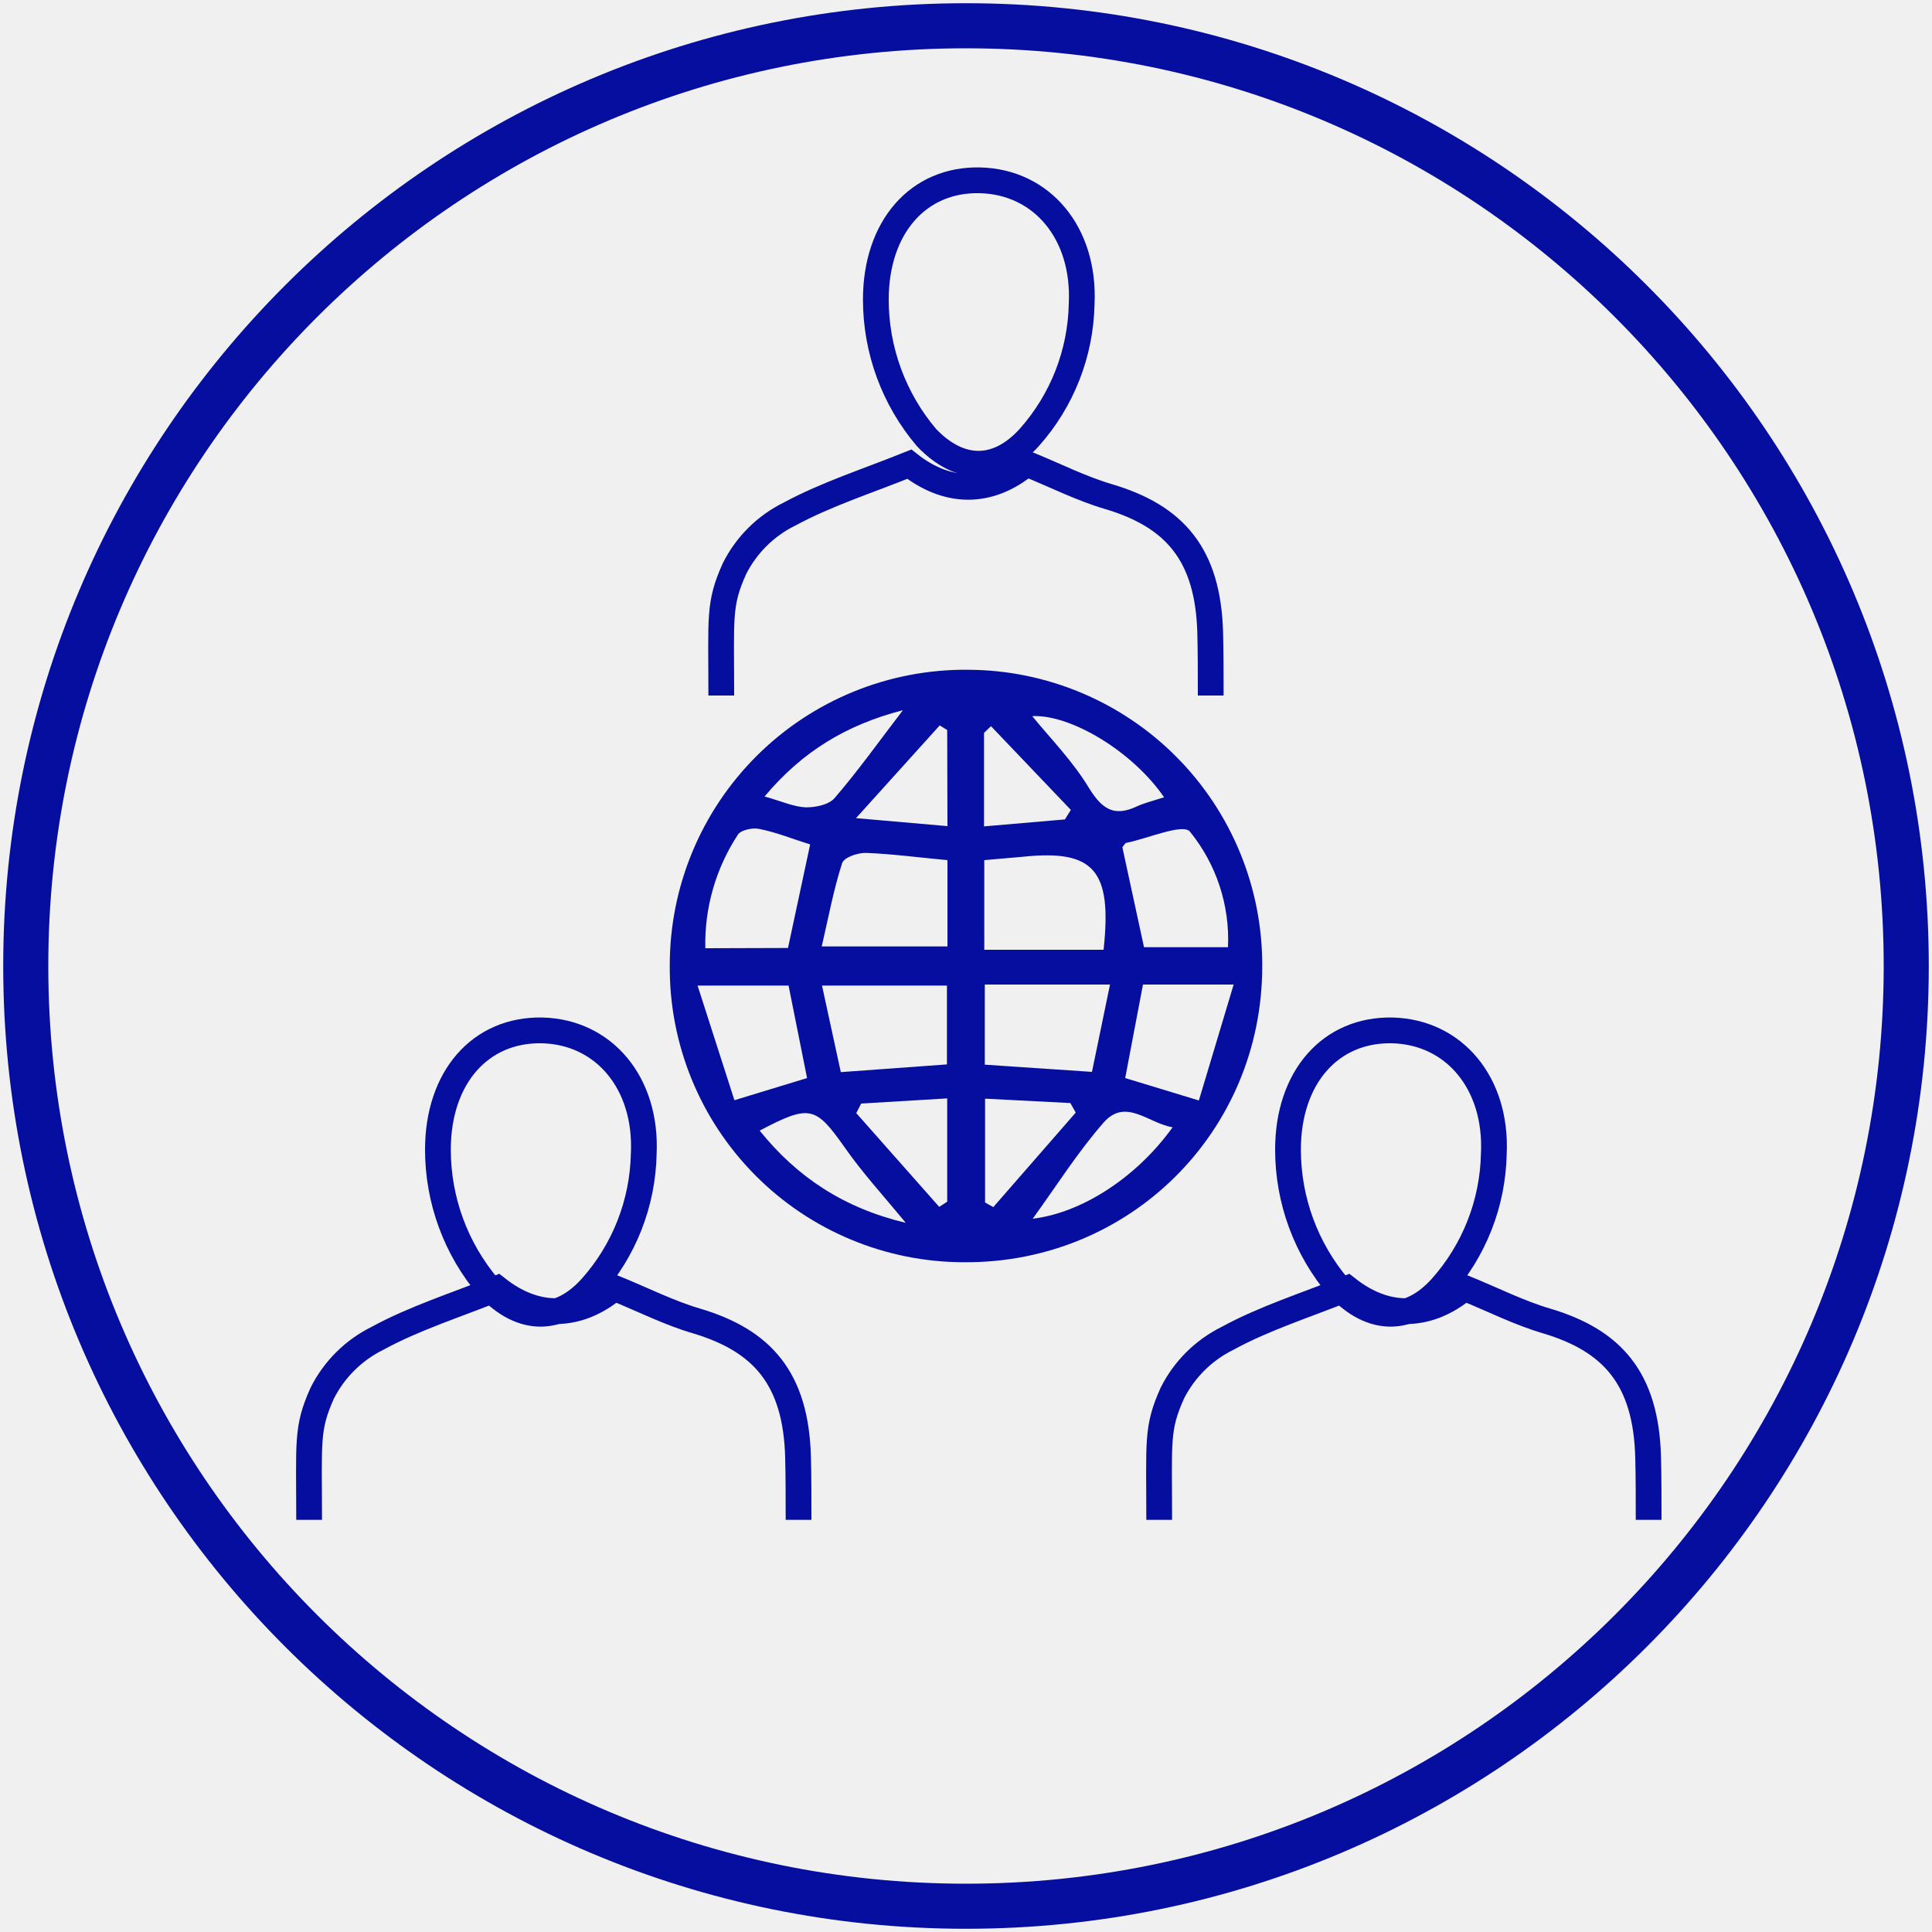
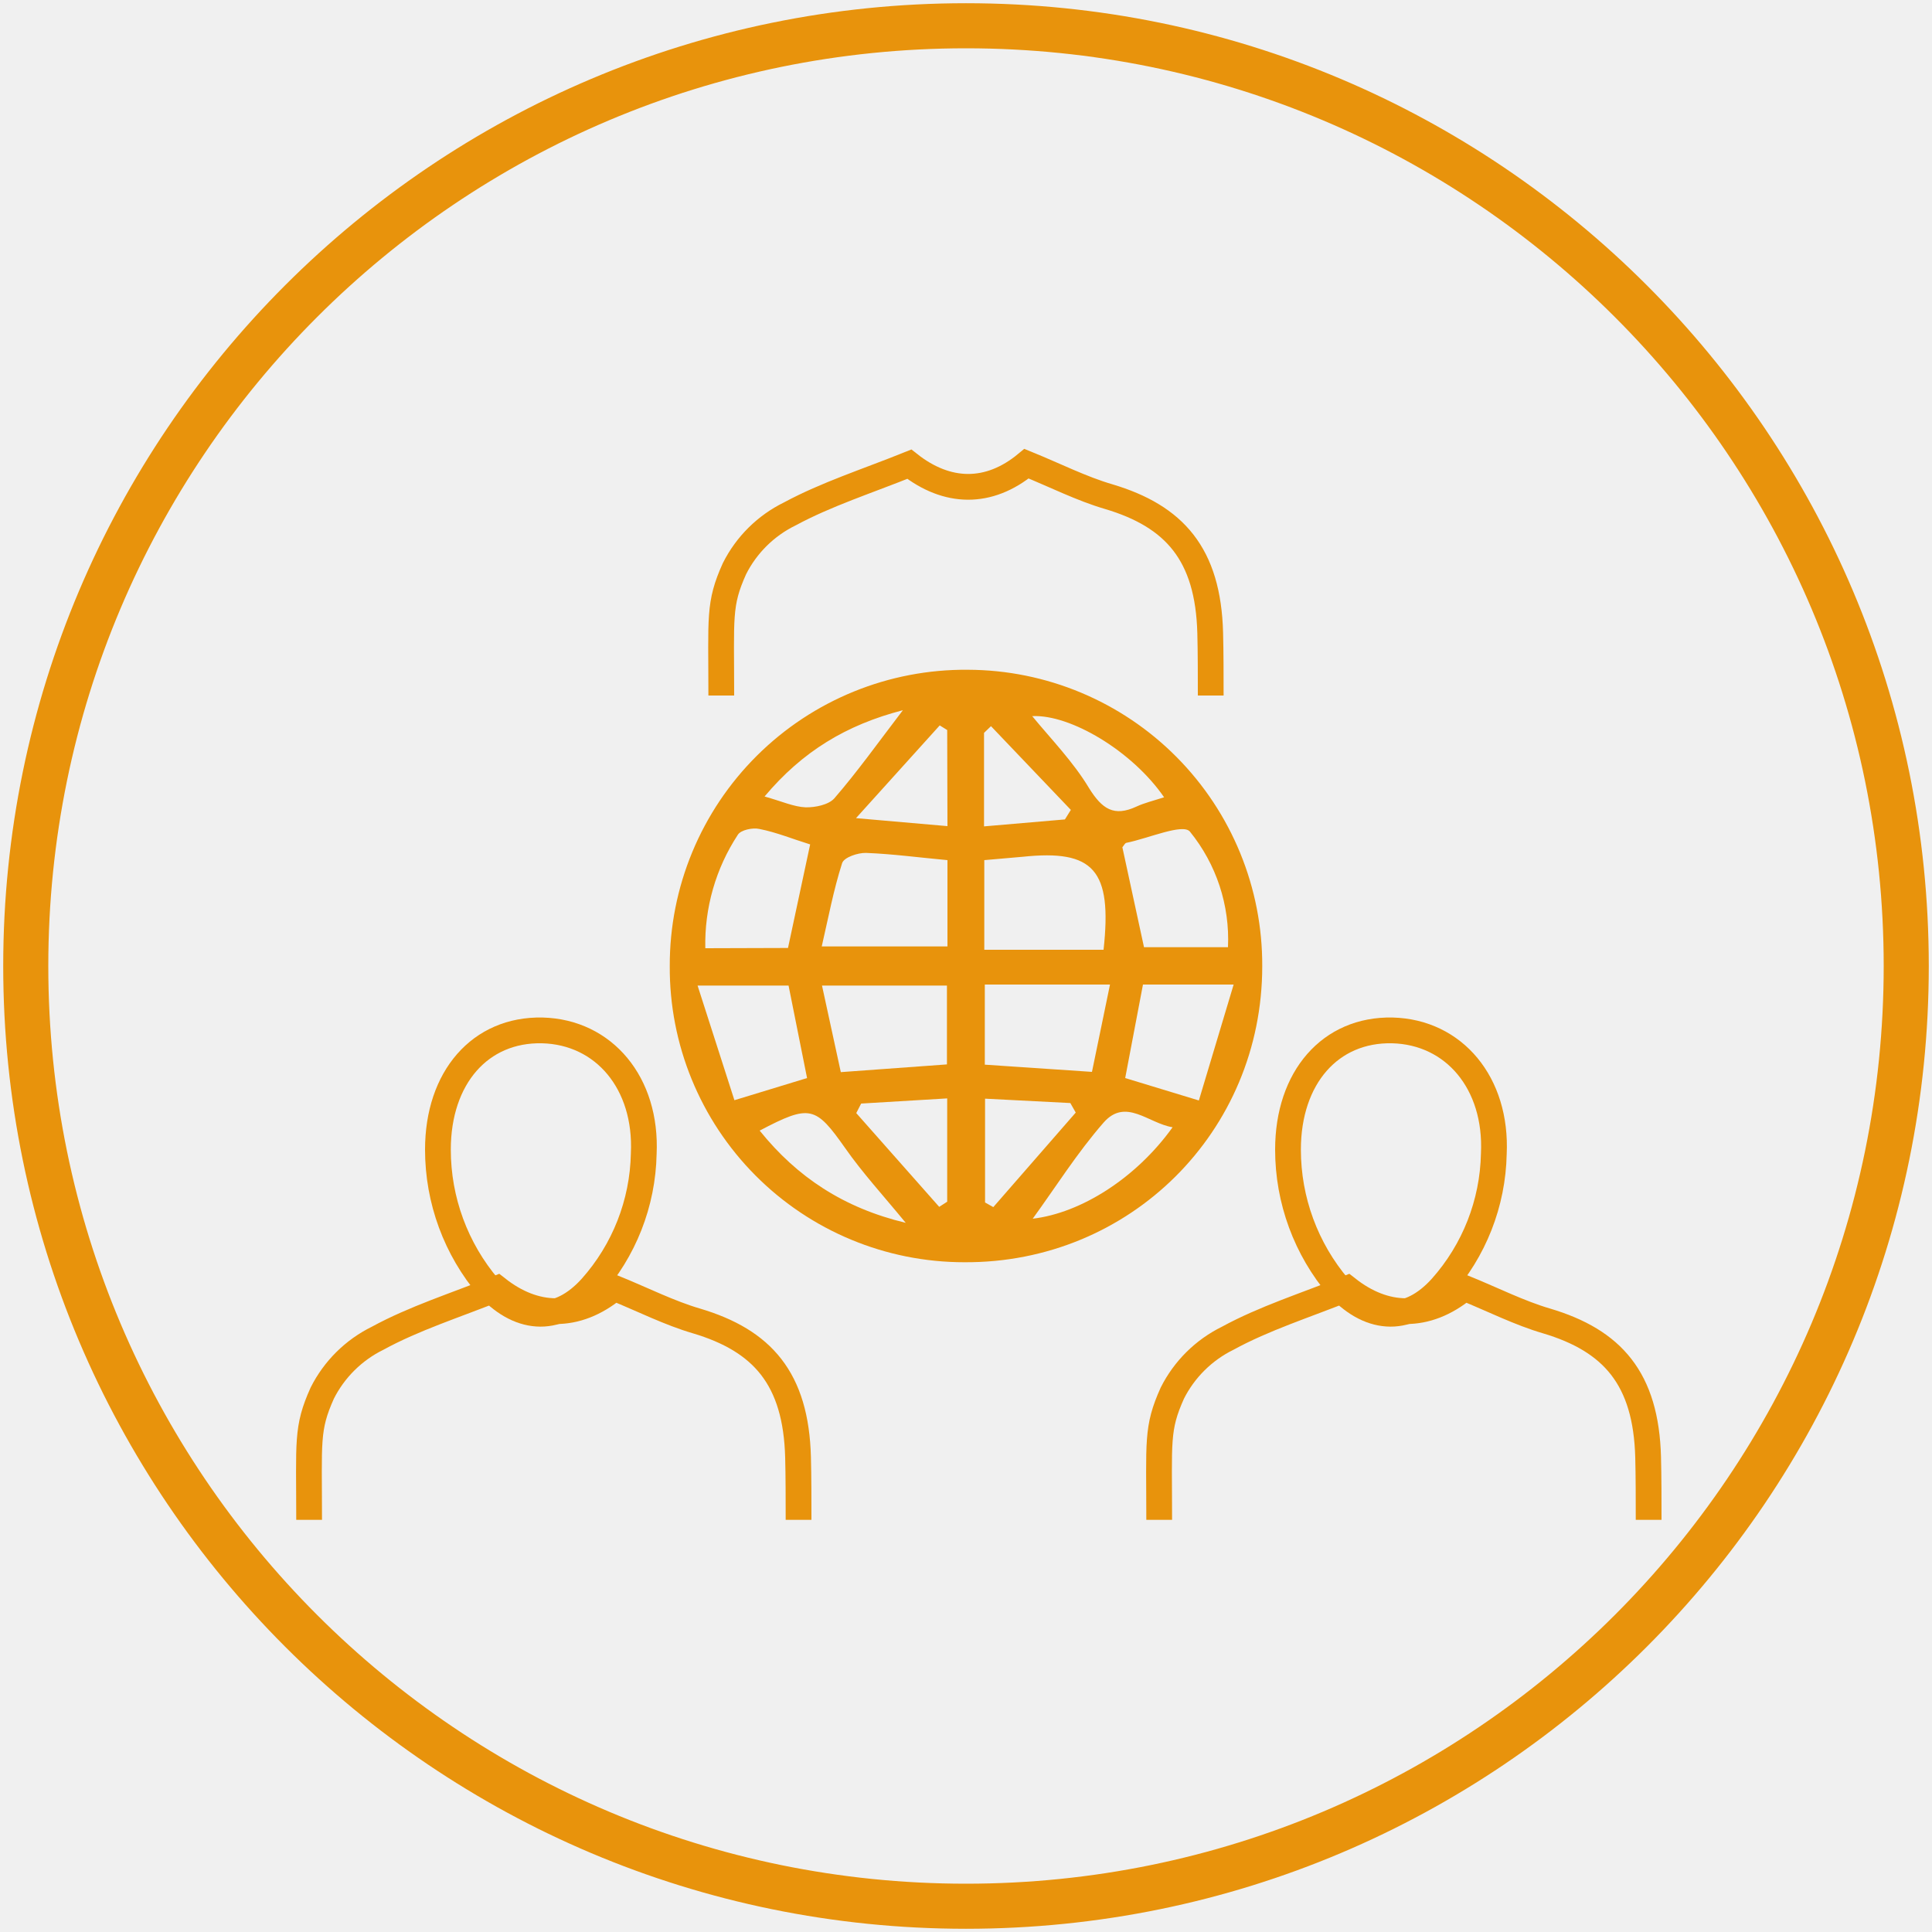
<svg xmlns="http://www.w3.org/2000/svg" xmlns:xlink="http://www.w3.org/1999/xlink" width="75" height="75" viewBox="0 0 75 75">
  <defs>
    <path id="4i3ua" d="M355 3001.5a36.5 36.5 0 1 1-73 0 36.5 36.5 0 0 1 73 0z" />
    <path id="4i3ub" d="M318.43 3013a11.43 11.43 0 0 1-11.43-11.5 11.47 11.47 0 0 1 11.57-11.5 11.46 11.46 0 0 1 11.43 11.51c0 6.42-5.14 11.53-11.57 11.49zm-.65-15.61c-1.1-.1-2.12-.24-3.16-.28-.31-.01-.86.17-.93.4-.33 1.03-.53 2.1-.79 3.23h4.88zm1.43 3.48h4.63c.34-3.1-.38-3.9-3.14-3.61l-1.49.13zm-1.45 4.45v-3.06h-4.85l.73 3.36 4.12-.3zm1.47-3.1v3.11l4.16.28.7-3.39zm9.44-1.45a6.63 6.63 0 0 0-1.48-4.49c-.28-.32-1.62.27-2.47.44-.06.02-.1.12-.15.17l.84 3.88zm-17.08.03l.86-4.02c-.68-.21-1.31-.47-1.97-.6-.26-.06-.73.04-.84.23a7.71 7.71 0 0 0-1.26 4.4zm.02 1.46h-3.53l1.43 4.45 2.82-.86-.72-3.6zm13.76-.04l-.69 3.63 2.86.87 1.35-4.5zm-7.6 4.42l-3.34.2-.19.37 3.22 3.64.31-.2zm1.47 4.04l.32.18 3.2-3.67-.21-.37-3.31-.17zm-3.08.79c-.87-1.06-1.68-1.94-2.35-2.9-1.15-1.63-1.36-1.71-3.32-.68 1.45 1.8 3.25 3 5.67 3.58zm7.68-3.89c-1.03 1.18-1.87 2.52-2.75 3.73 1.87-.22 4.01-1.57 5.43-3.55-.94-.15-1.82-1.16-2.68-.18zm-1.27-12.14l-3.1-3.25-.27.26v3.63l3.14-.27.23-.37zm-4.8-3.1l-.29-.18-3.25 3.6 3.55.31zm3.3-.54c.74.9 1.6 1.78 2.21 2.8.5.8.96 1.12 1.84.71.3-.14.64-.22 1.07-.36-1.24-1.8-3.64-3.22-5.11-3.15zm-10.39 3.12c.68.19 1.13.4 1.59.42.38.01.9-.1 1.12-.35.9-1.04 1.69-2.15 2.66-3.42-2.2.57-3.9 1.6-5.37 3.35z" />
    <path id="4i3uc" d="M309 2991c0-3.06-.11-3.54.51-4.92a4.73 4.73 0 0 1 2.15-2.13c1.43-.77 3-1.27 4.64-1.93 1.46 1.15 3.08 1.2 4.55-.02 1.13.46 2.13.97 3.19 1.28 2.55.76 3.86 2.23 3.94 5.29.02.72.02 1.72.02 2.43" />
    <path id="4i3ud" d="M315 2975.63c0-2.8 1.64-4.69 4.05-4.63 2.4.06 4.07 2.05 3.94 4.79a8.03 8.03 0 0 1-2.04 5.2c-1.24 1.36-2.7 1.34-3.98 0a8.28 8.28 0 0 1-1.97-5.36z" />
    <path id="4i3ue" d="M326 3023c0-3.06-.11-3.54.51-4.92a4.76 4.76 0 0 1 2.15-2.13c1.43-.78 3-1.27 4.64-1.93 1.46 1.15 3.08 1.2 4.55-.02 1.13.46 2.13.97 3.19 1.28 2.55.76 3.86 2.23 3.94 5.29.02.72.02 1.72.02 2.43" />
    <path id="4i3uf" d="M331 3008.63c0-2.8 1.64-4.68 4.05-4.63 2.4.06 4.07 2.05 3.94 4.79a8.03 8.03 0 0 1-2.04 5.19c-1.24 1.37-2.7 1.35-3.98 0a8.25 8.25 0 0 1-1.97-5.35z" />
    <path id="4i3ug" d="M293 3023c0-3.06-.11-3.54.51-4.92a4.76 4.76 0 0 1 2.15-2.13c1.43-.78 3-1.27 4.64-1.93 1.46 1.15 3.08 1.2 4.55-.02 1.13.46 2.13.97 3.19 1.28 2.55.76 3.86 2.23 3.94 5.29.02.72.02 1.72.02 2.43" />
    <path id="4i3uh" d="M298 3008.63c0-2.8 1.64-4.68 4.05-4.63 2.4.06 4.07 2.05 3.94 4.79a8.03 8.03 0 0 1-2.04 5.19c-1.24 1.37-2.7 1.35-3.98 0a8.25 8.25 0 0 1-1.97-5.35z" />
  </defs>
  <g>
    <g transform="translate(-281 -2964)">
      <g>
-         <use fill="#fff" fill-opacity="0" stroke="#060e9f" stroke-miterlimit="50" stroke-width="1.75" xlink:href="#4i3ua" />
+         <use fill="#fff" fill-opacity="0" stroke="#e8930c" stroke-miterlimit="50" stroke-width="1.75" xlink:href="#4i3ua" />
      </g>
      <g>
-         <use fill="#060e9f" xlink:href="#4i3ub" />
+         <use fill="#e8930c" xlink:href="#4i3ub" />
      </g>
      <g>
-         <use fill="#fff" fill-opacity="0" stroke="#060e9f" stroke-miterlimit="50" xlink:href="#4i3uc" />
+         <use fill="#fff" fill-opacity="0" stroke="#e8930c" stroke-miterlimit="50" xlink:href="#4i3uc" />
      </g>
      <g>
-         <use fill="#fff" fill-opacity="0" stroke="#060e9f" stroke-miterlimit="50" xlink:href="#4i3ud" />
+         <use fill="#fff" fill-opacity="0" stroke="#e8930c;" stroke-miterlimit="50" xlink:href="#4i3ud" />
      </g>
      <g>
-         <use fill="#fff" fill-opacity="0" stroke="#060e9f" stroke-miterlimit="50" xlink:href="#4i3ue" />
+         <use fill="#fff" fill-opacity="0" stroke="#e8930c" stroke-miterlimit="50" xlink:href="#4i3ue" />
      </g>
      <g>
-         <use fill="#fff" fill-opacity="0" stroke="#060e9f" stroke-miterlimit="50" xlink:href="#4i3uf" />
+         <use fill="#fff" fill-opacity="0" stroke="#e8930c" stroke-miterlimit="50" xlink:href="#4i3uf" />
      </g>
      <g>
-         <use fill="#fff" fill-opacity="0" stroke="#060e9f" stroke-miterlimit="50" xlink:href="#4i3ug" />
+         <use fill="#fff" fill-opacity="0" stroke="#e8930c" stroke-miterlimit="50" xlink:href="#4i3ug" />
      </g>
      <g>
-         <use fill="#fff" fill-opacity="0" stroke="#060e9f" stroke-miterlimit="50" xlink:href="#4i3uh" />
+         <use fill="#fff" fill-opacity="0" stroke="#e8930c" stroke-miterlimit="50" xlink:href="#4i3uh" />
      </g>
    </g>
  </g>
</svg>
